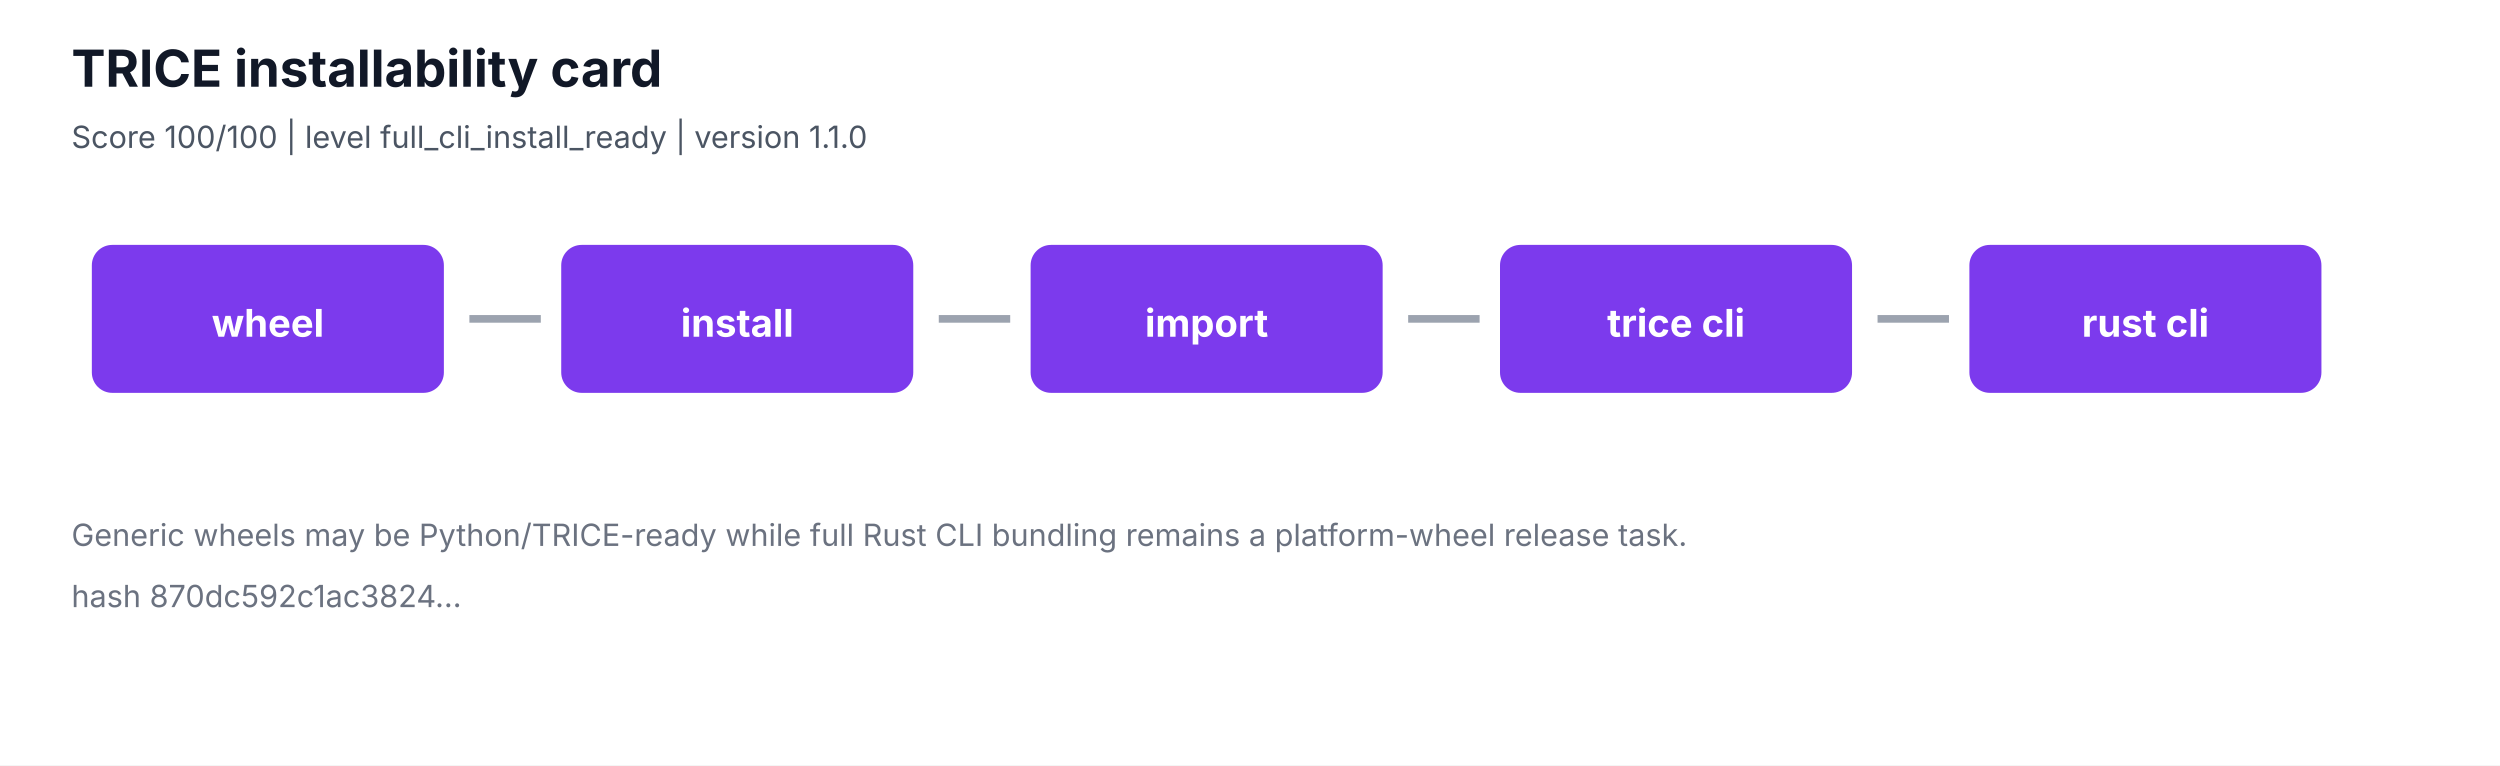
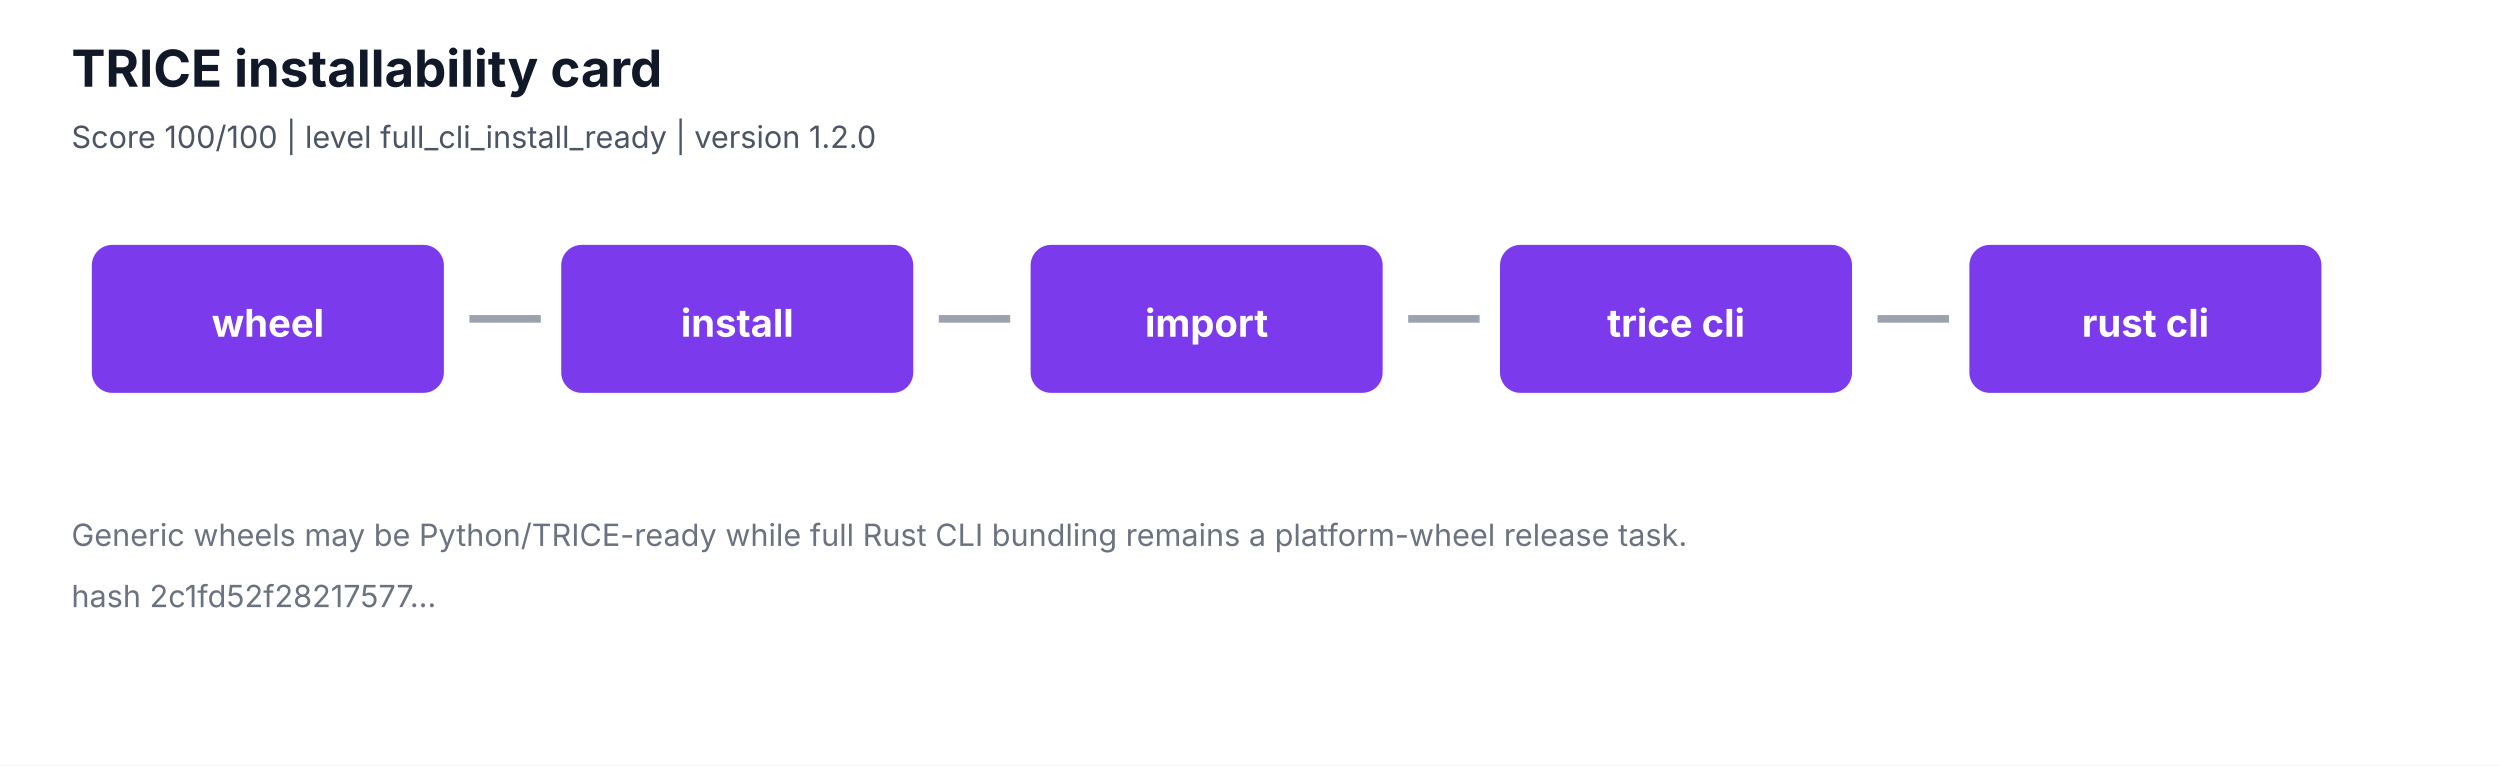
<svg xmlns="http://www.w3.org/2000/svg" width="980" height="300" viewBox="0 0 980 300">
  <rect width="100%" height="100%" fill="#ffffff" />
  <text x="28" y="34" font-family="Inter,Segoe UI,Arial" font-size="20" font-weight="700" fill="#111827">TRICE installability card</text>
-   <text x="28" y="58" font-family="Inter,Segoe UI,Arial" font-size="12" fill="#4b5563">Score 100/100 | level full_cli_install_ready | version 1.1.0</text>
+   <text x="28" y="58" font-family="Inter,Segoe UI,Arial" font-size="12" fill="#4b5563">Score 100/100 | level full_cli_install_ready | version 1.2.0</text>
  <rect x="36" y="96" width="138" height="58" rx="8" fill="#7c3aed" />
  <text x="105" y="132" text-anchor="middle" font-family="Inter,Segoe UI,Arial" font-size="15" font-weight="700" fill="#ffffff">wheel</text>
  <line x1="184" y1="125" x2="212" y2="125" stroke="#9ca3af" stroke-width="3" />
  <rect x="220" y="96" width="138" height="58" rx="8" fill="#7c3aed" />
  <text x="289" y="132" text-anchor="middle" font-family="Inter,Segoe UI,Arial" font-size="15" font-weight="700" fill="#ffffff">install</text>
  <line x1="368" y1="125" x2="396" y2="125" stroke="#9ca3af" stroke-width="3" />
  <rect x="404" y="96" width="138" height="58" rx="8" fill="#7c3aed" />
  <text x="473" y="132" text-anchor="middle" font-family="Inter,Segoe UI,Arial" font-size="15" font-weight="700" fill="#ffffff">import</text>
  <line x1="552" y1="125" x2="580" y2="125" stroke="#9ca3af" stroke-width="3" />
  <rect x="588" y="96" width="138" height="58" rx="8" fill="#7c3aed" />
  <text x="657" y="132" text-anchor="middle" font-family="Inter,Segoe UI,Arial" font-size="15" font-weight="700" fill="#ffffff">trice cli</text>
  <line x1="736" y1="125" x2="764" y2="125" stroke="#9ca3af" stroke-width="3" />
  <rect x="772" y="96" width="138" height="58" rx="8" fill="#7c3aed" />
  <text x="841" y="132" text-anchor="middle" font-family="Inter,Segoe UI,Arial" font-size="15" font-weight="700" fill="#ffffff">rust cli</text>
  <text x="28" y="214" font-family="Inter,Segoe UI,Arial" font-size="12" fill="#6b7280">Generic wheels may be Python/TRICE-ready while full Rust CLI bundling remains a platform-wheel release task.</text>
-   <text x="28" y="238" font-family="Inter,Segoe UI,Arial" font-size="12" fill="#6b7280">hash 870dc592c1ac3824...</text>
+   <text x="28" y="238" font-family="Inter,Segoe UI,Arial" font-size="12" fill="#6b7280">hash 2c1fd52f28217577...</text>
</svg>
